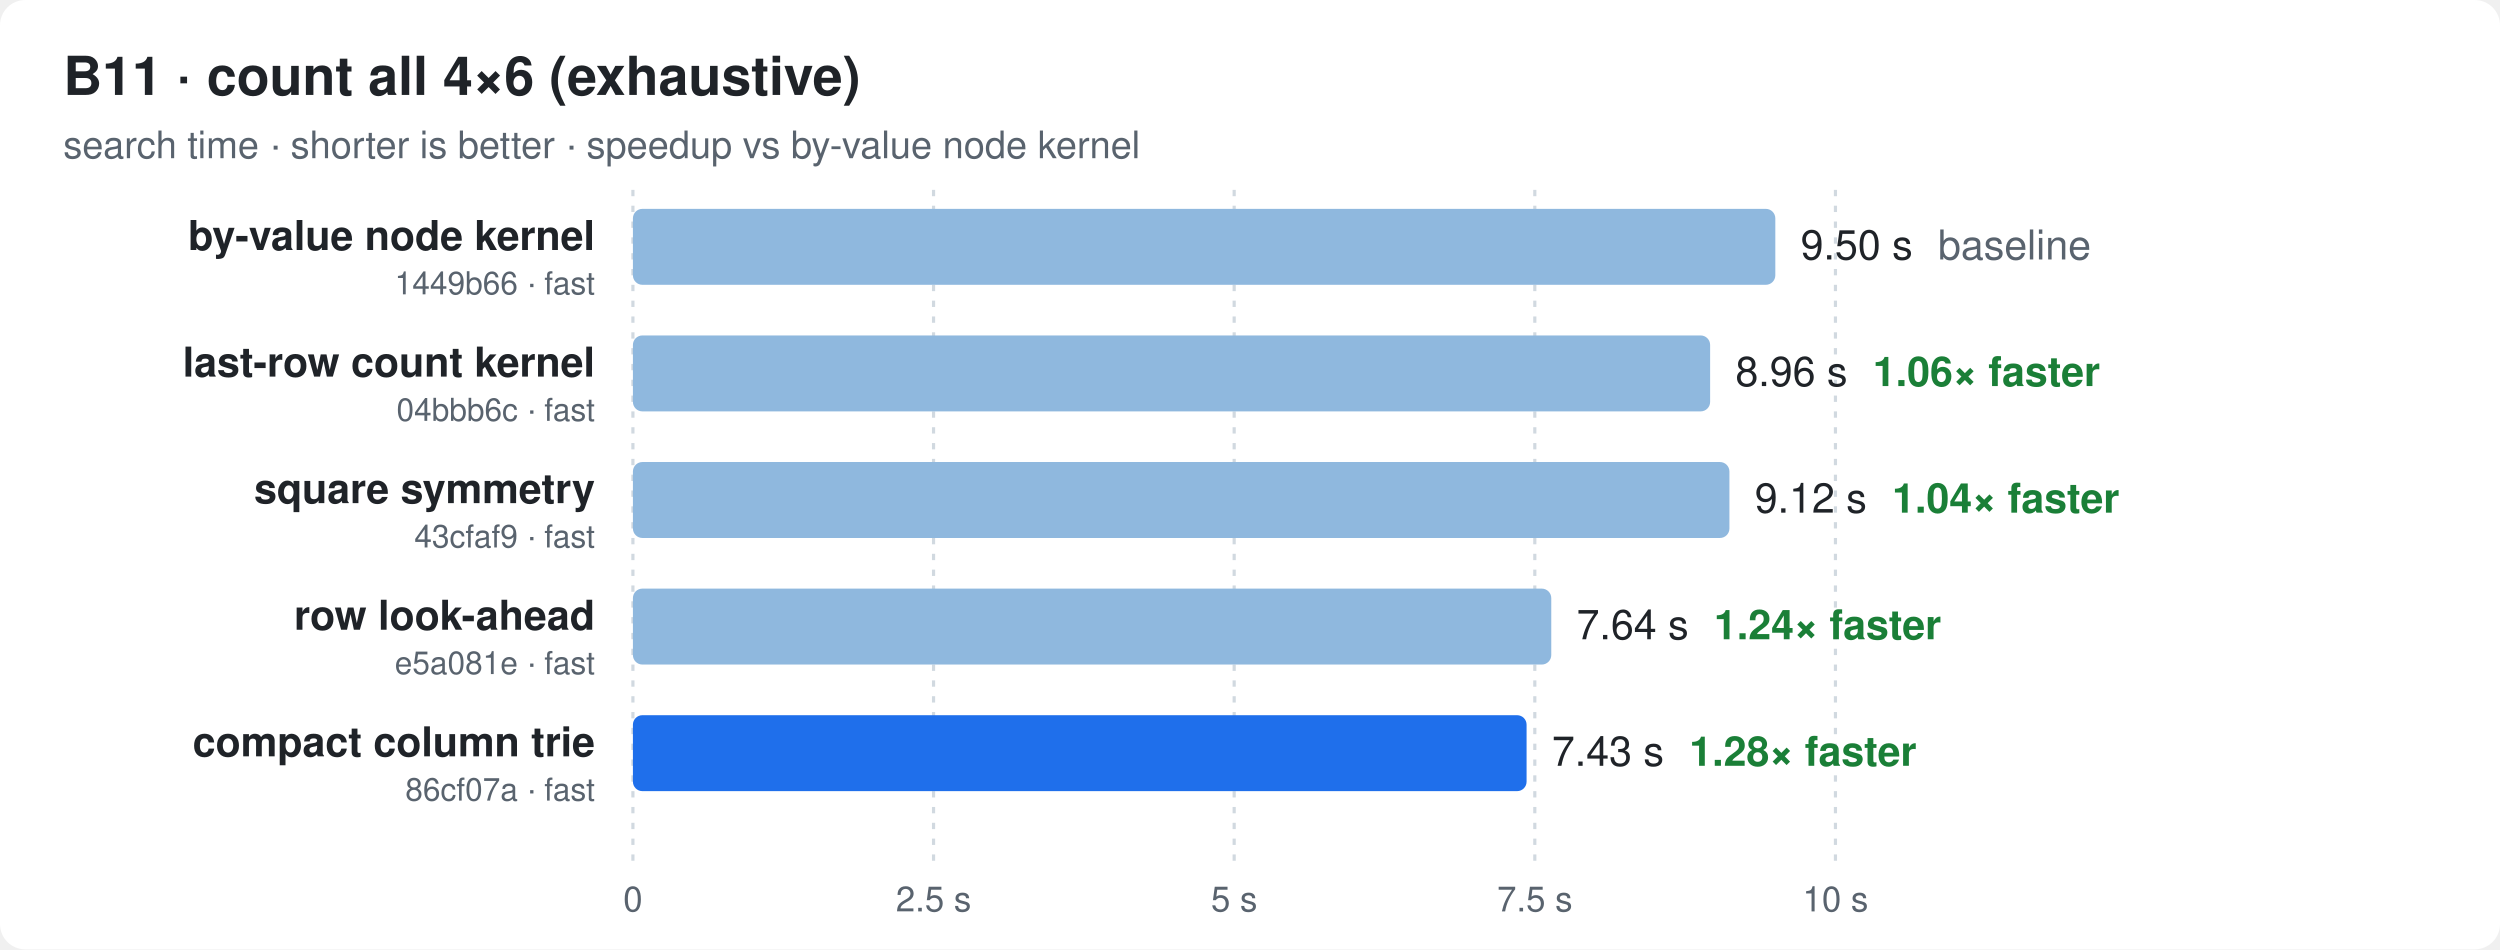
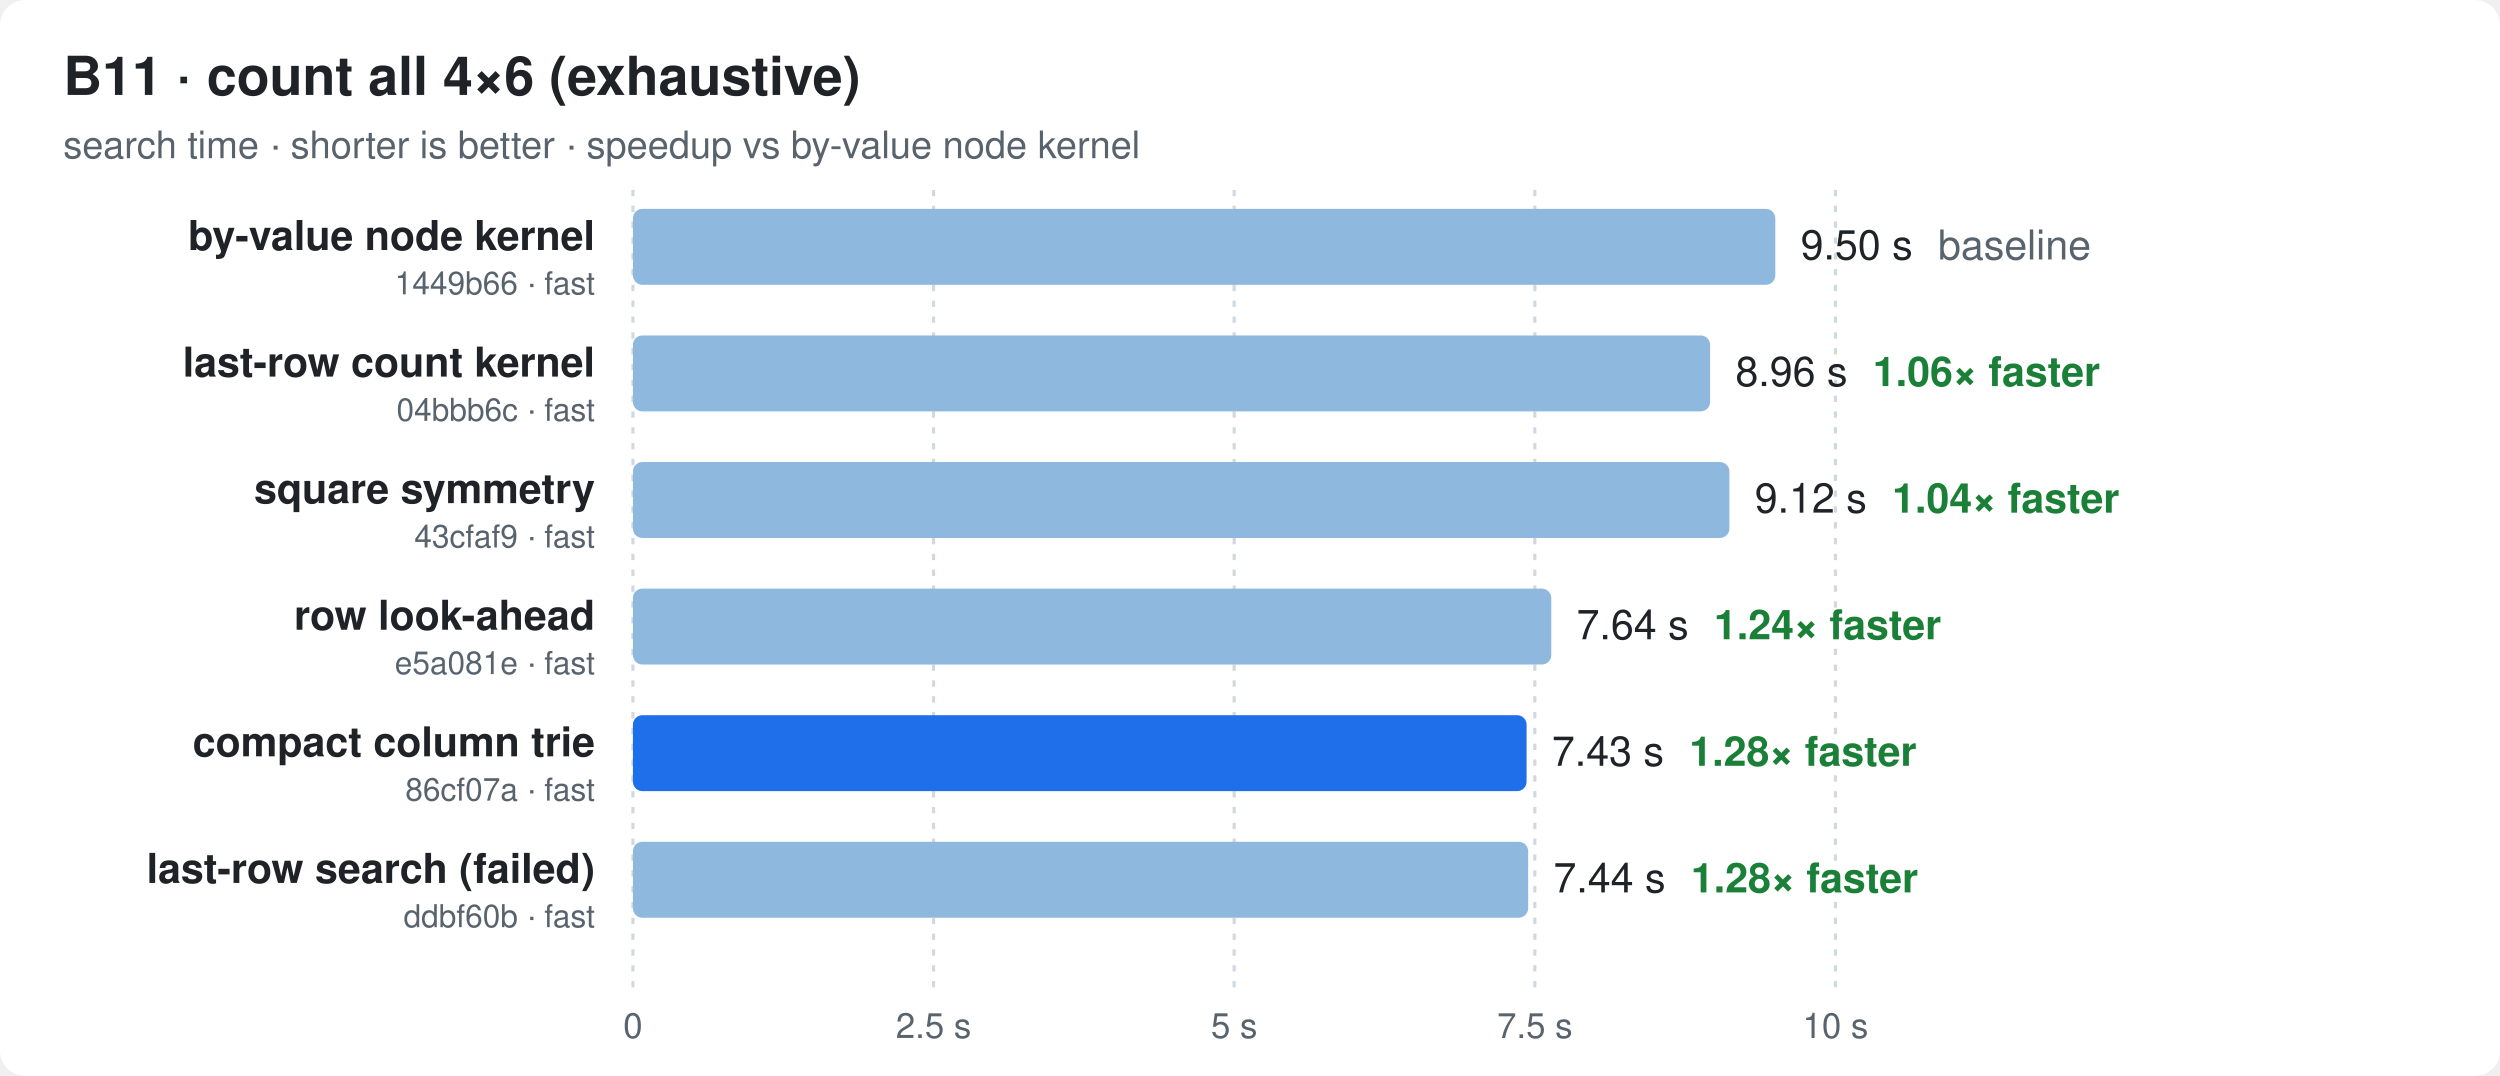
- <svg xmlns="http://www.w3.org/2000/svg" width="790" height="300" viewBox="0 0 790 300" font-family="ui-sans-serif,-apple-system,Segoe UI,Helvetica,Arial,sans-serif">
+ <svg xmlns="http://www.w3.org/2000/svg" width="790" height="340" viewBox="0 0 790 340" font-family="ui-sans-serif,-apple-system,Segoe UI,Helvetica,Arial,sans-serif">
  <style>
  .bg{fill:#ffffff} .t{fill:#1f2328} .m{fill:#59636e} .g{stroke:#d1d9e0}
  .bar{fill:#8fb8de} .best{fill:#1f6feb} .x{fill:#1a7f37;font-weight:600}
  @media (prefers-color-scheme: dark){
    .bg{fill:#0d1117} .t{fill:#e6edf3} .m{fill:#9198a1} .g{stroke:#30363d}
    .bar{fill:#2f5f8f} .best{fill:#4493f8} .x{fill:#3fb950}
  }
</style>
-   <rect class="bg" width="790" height="300" rx="8" />
+   <rect class="bg" width="790" height="340" rx="8" />
  <text class="t" x="20" y="30" font-size="17" font-weight="700">B11 · count all 4×6 (exhaustive)</text>
  <text class="m" x="20" y="50" font-size="12">search time · shorter is better · speedup vs by-value node kernel</text>
-   <line class="g" x1="200.0" x2="200.0" y1="60" y2="272" stroke-dasharray="2 3" />
-   <text class="m" x="200.0" y="288" font-size="11" text-anchor="middle">0</text>
-   <line class="g" x1="295.0" x2="295.0" y1="60" y2="272" stroke-dasharray="2 3" />
-   <text class="m" x="295.0" y="288" font-size="11" text-anchor="middle">2.5 s</text>
-   <line class="g" x1="390.0" x2="390.0" y1="60" y2="272" stroke-dasharray="2 3" />
-   <text class="m" x="390.0" y="288" font-size="11" text-anchor="middle">5 s</text>
-   <line class="g" x1="485.0" x2="485.0" y1="60" y2="272" stroke-dasharray="2 3" />
-   <text class="m" x="485.0" y="288" font-size="11" text-anchor="middle">7.5 s</text>
-   <line class="g" x1="580.0" x2="580.0" y1="60" y2="272" stroke-dasharray="2 3" />
-   <text class="m" x="580.0" y="288" font-size="11" text-anchor="middle">10 s</text>
+   <line class="g" x1="200.0" x2="200.0" y1="60" y2="312" stroke-dasharray="2 3" />
+   <text class="m" x="200.0" y="328" font-size="11" text-anchor="middle">0</text>
+   <line class="g" x1="295.0" x2="295.0" y1="60" y2="312" stroke-dasharray="2 3" />
+   <text class="m" x="295.0" y="328" font-size="11" text-anchor="middle">2.5 s</text>
+   <line class="g" x1="390.0" x2="390.0" y1="60" y2="312" stroke-dasharray="2 3" />
+   <text class="m" x="390.0" y="328" font-size="11" text-anchor="middle">5 s</text>
+   <line class="g" x1="485.0" x2="485.0" y1="60" y2="312" stroke-dasharray="2 3" />
+   <text class="m" x="485.0" y="328" font-size="11" text-anchor="middle">7.5 s</text>
+   <line class="g" x1="580.0" x2="580.0" y1="60" y2="312" stroke-dasharray="2 3" />
+   <text class="m" x="580.0" y="328" font-size="11" text-anchor="middle">10 s</text>
  <text class="t" x="188" y="79.0" font-size="13" font-weight="600" text-anchor="end">by-value node kernel</text>
  <text class="m" x="188" y="93.0" font-size="10" text-anchor="end">1449b66 · fast</text>
  <rect class="bar" x="200" y="66" width="361.0" height="24" rx="3" />
  <text class="t" x="569.0" y="82.0" font-size="13">9.50 s<tspan class="m" dx="8">baseline</tspan>
  </text>
  <text class="t" x="188" y="119.0" font-size="13" font-weight="600" text-anchor="end">last-row count kernel</text>
  <text class="m" x="188" y="133.0" font-size="10" text-anchor="end">04bbb6c · fast</text>
  <rect class="bar" x="200" y="106" width="340.4" height="24" rx="3" />
  <text class="t" x="548.4" y="122.0" font-size="13">8.96 s<tspan class="x" dx="8">1.06× faster</tspan>
  </text>
  <text class="t" x="188" y="159.0" font-size="13" font-weight="600" text-anchor="end">square symmetry</text>
  <text class="m" x="188" y="173.0" font-size="10" text-anchor="end">43cfaf9 · fast</text>
  <rect class="bar" x="200" y="146" width="346.5" height="24" rx="3" />
  <text class="t" x="554.5" y="162.0" font-size="13">9.12 s<tspan class="x" dx="8">1.04× faster</tspan>
  </text>
  <text class="t" x="188" y="199.0" font-size="13" font-weight="600" text-anchor="end">row look-ahead</text>
  <text class="m" x="188" y="213.0" font-size="10" text-anchor="end">e5a081e · fast</text>
  <rect class="bar" x="200" y="186" width="290.2" height="24" rx="3" />
  <text class="t" x="498.2" y="202.0" font-size="13">7.64 s<tspan class="x" dx="8">1.24× faster</tspan>
  </text>
  <text class="t" x="188" y="239.0" font-size="13" font-weight="600" text-anchor="end">compact column trie</text>
  <text class="m" x="188" y="253.0" font-size="10" text-anchor="end">86cf07a · fast</text>
  <rect class="best" x="200" y="226" width="282.4" height="24" rx="3" />
  <text class="t" x="490.4" y="242.0" font-size="13">7.43 s<tspan class="x" dx="8">1.28× faster</tspan>
  </text>
+   <text class="t" x="188" y="279.0" font-size="13" font-weight="600" text-anchor="end">last-row search (failed)</text>
+   <text class="m" x="188" y="293.0" font-size="10" text-anchor="end">ddbf60b · fast</text>
+   <rect class="bar" x="200" y="266" width="282.9" height="24" rx="3" />
+   <text class="t" x="490.9" y="282.0" font-size="13">7.44 s<tspan class="x" dx="8">1.28× faster</tspan>
+   </text>
</svg>
